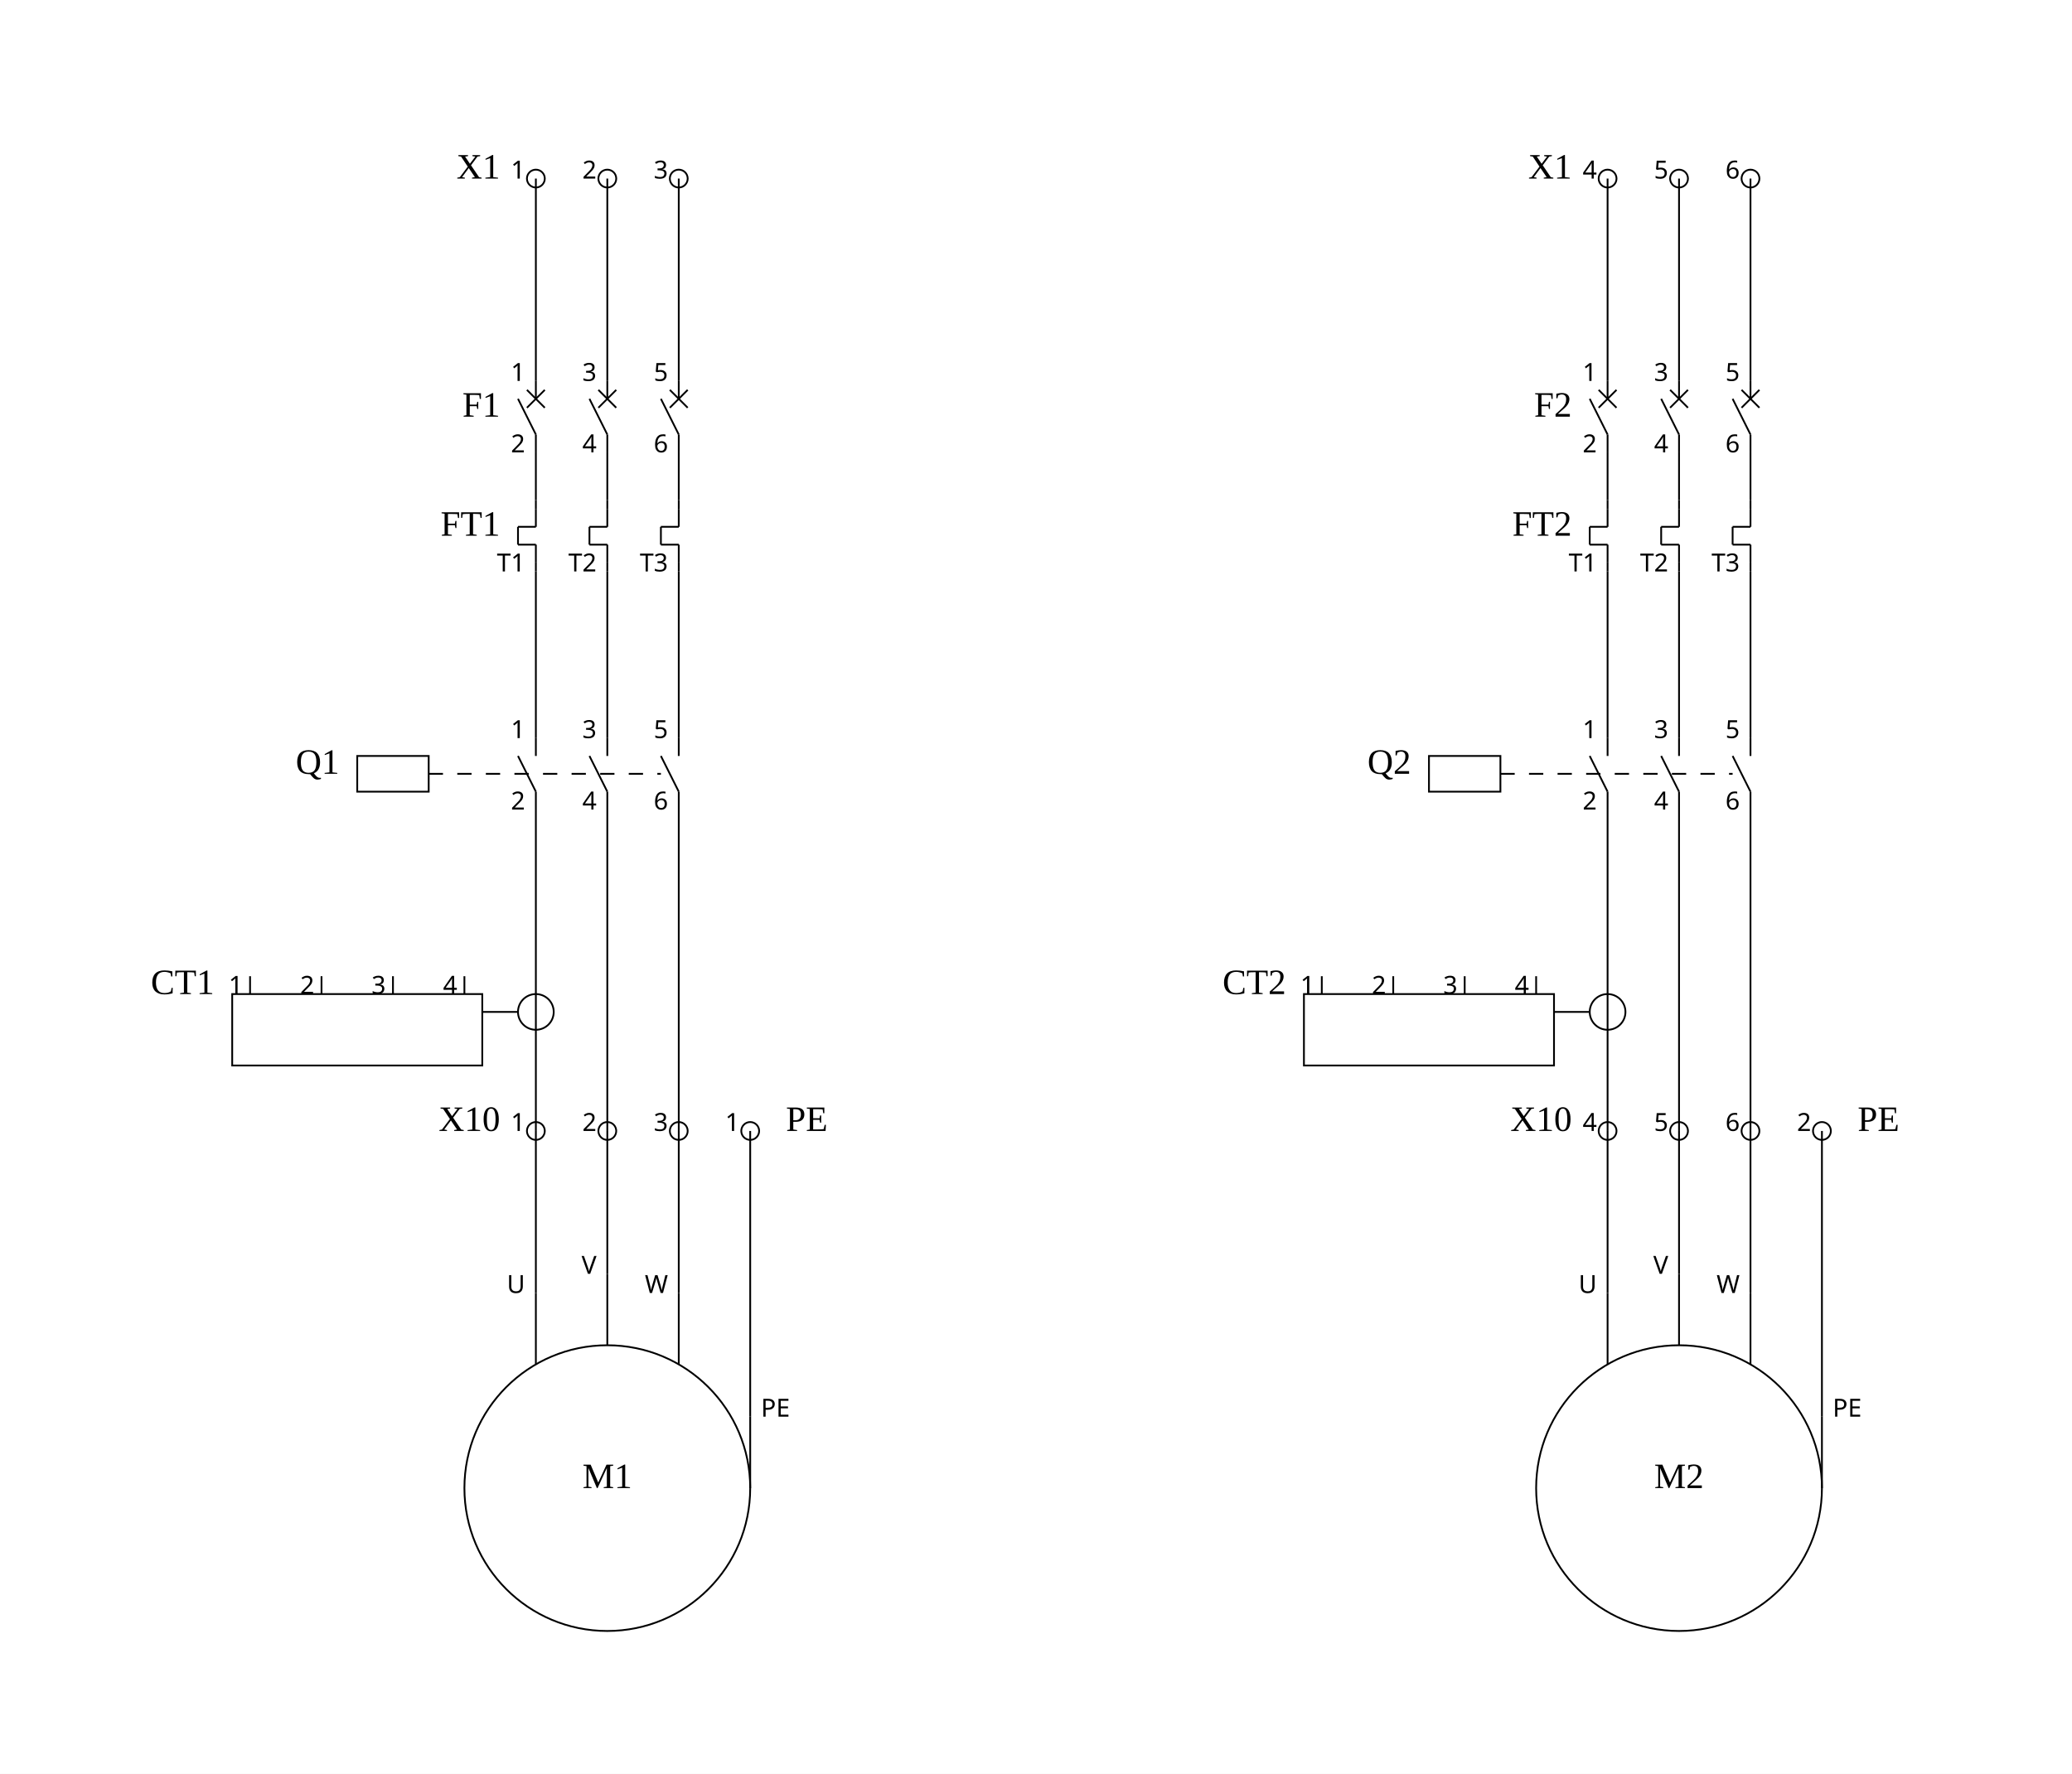
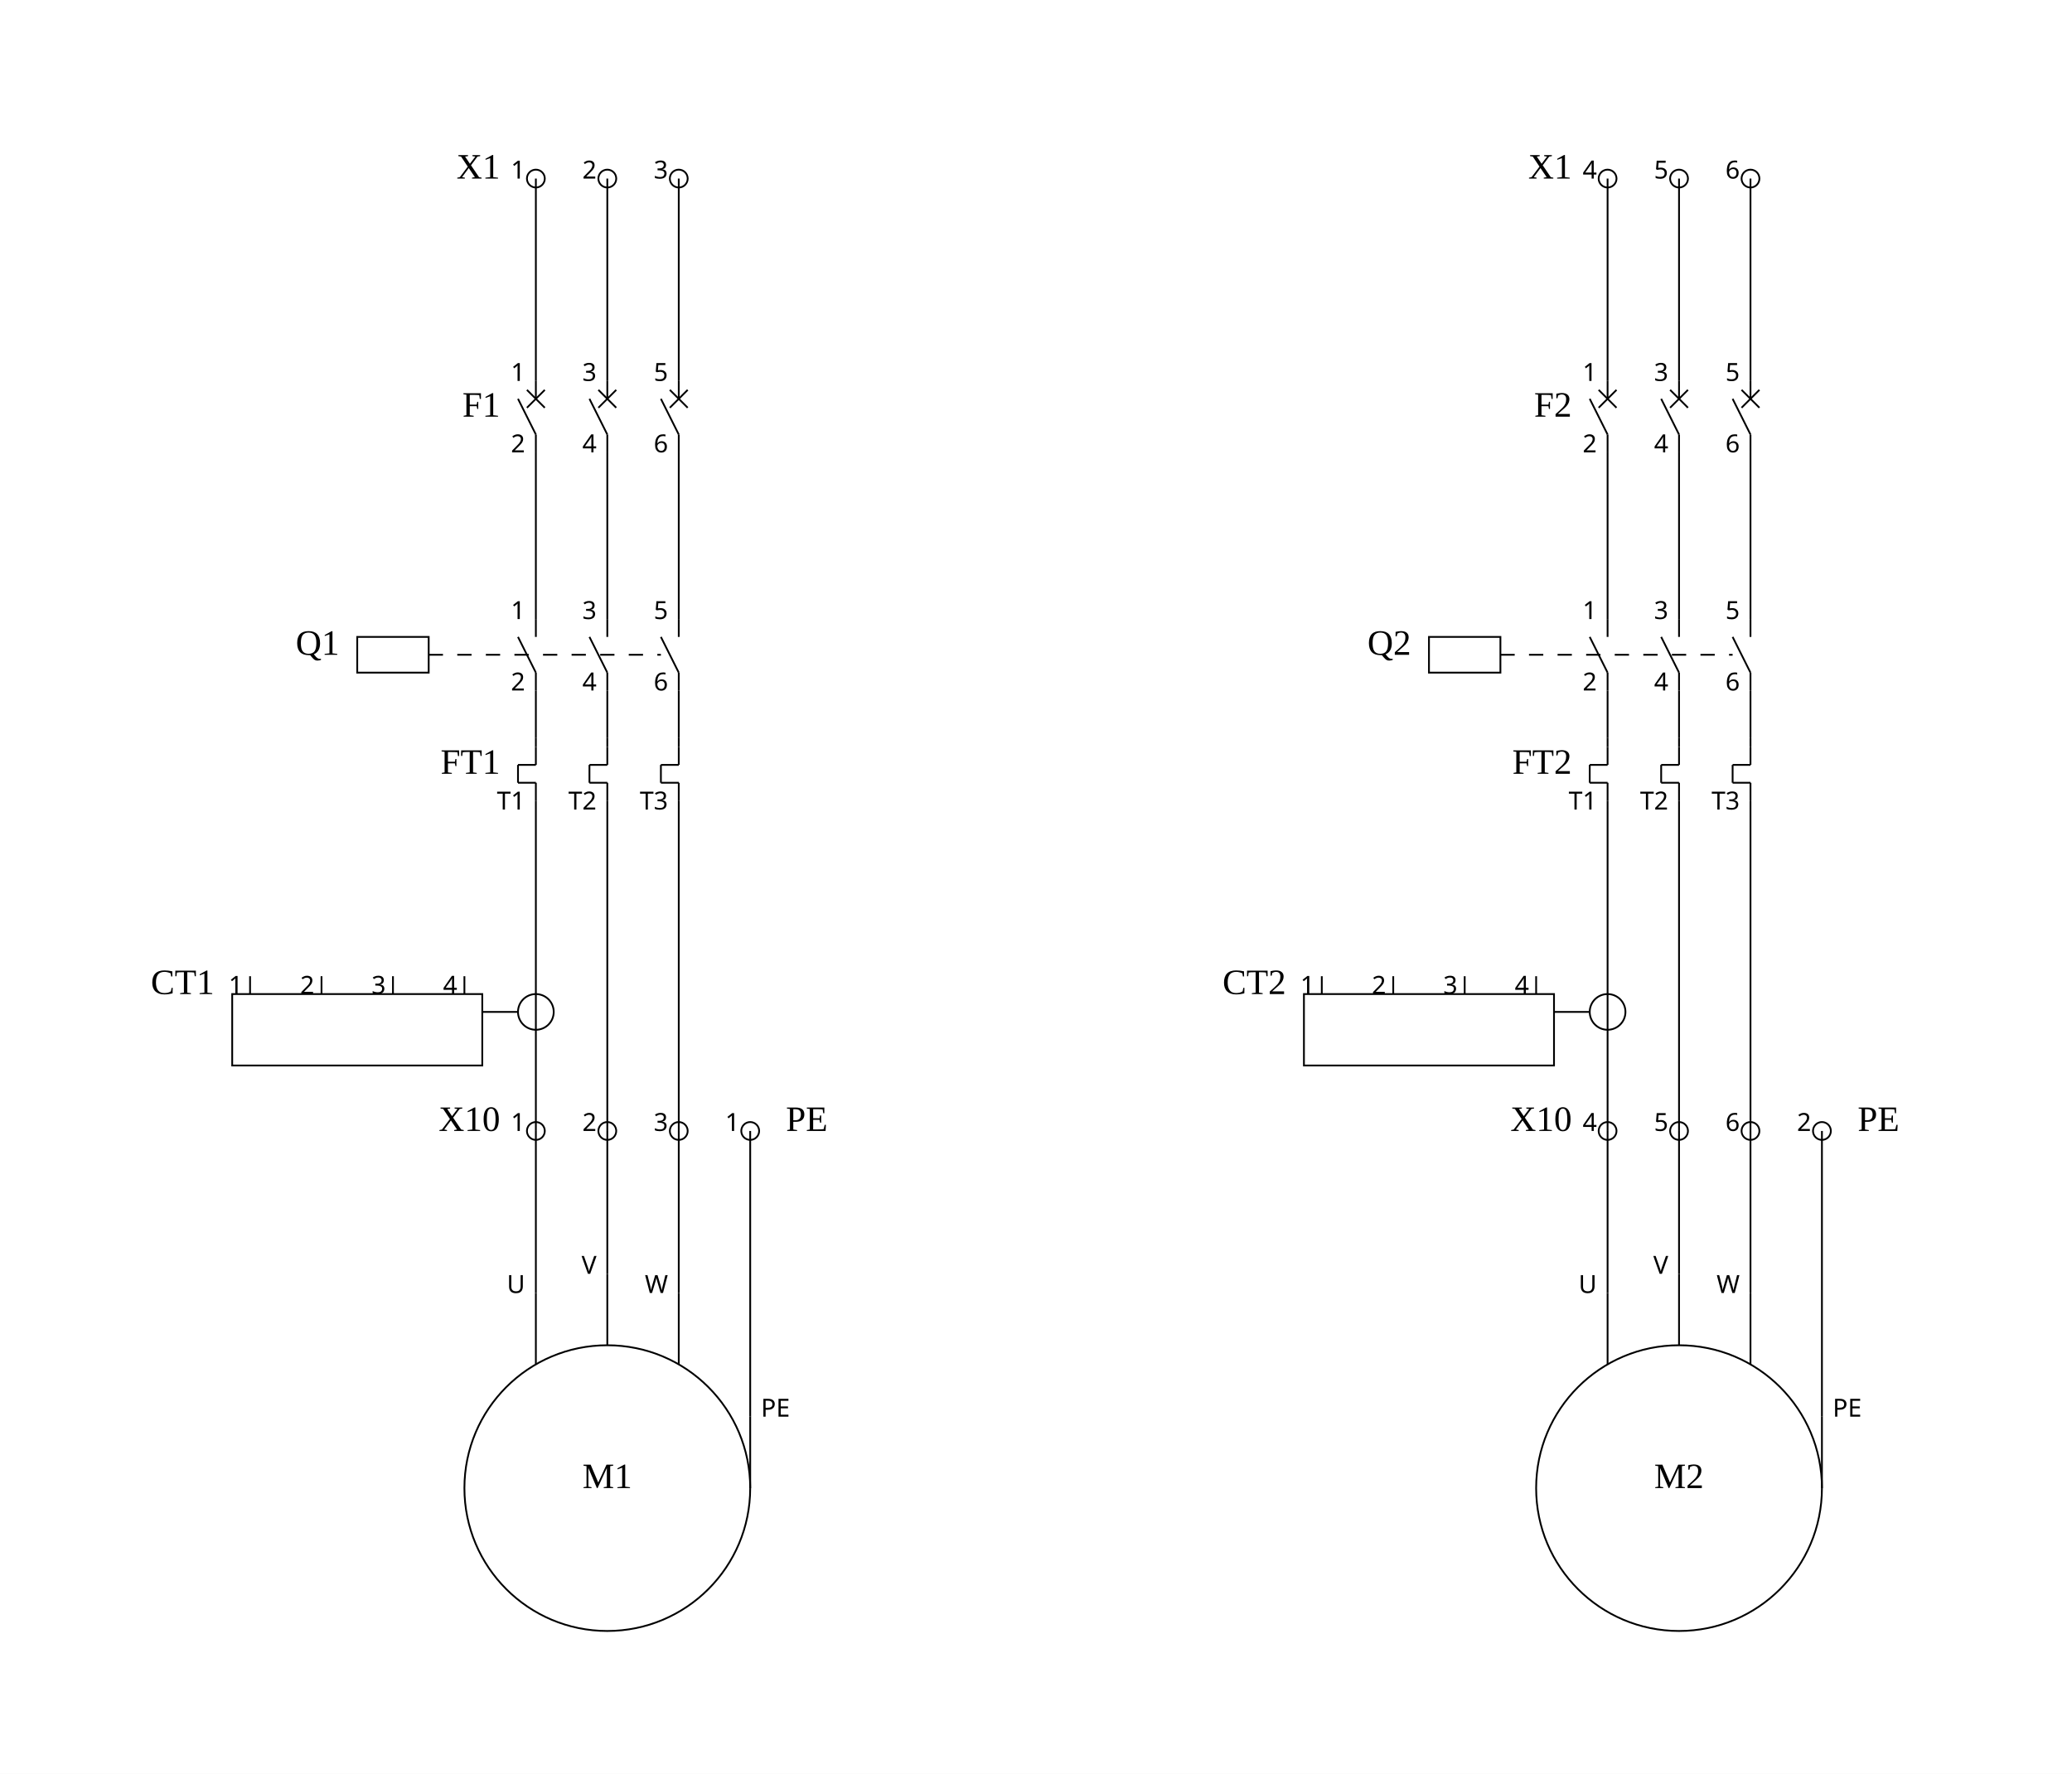
<svg xmlns="http://www.w3.org/2000/svg" width="290.0mm" height="248.333mm" viewBox="-75.0 -25 290.0 248.333">
  <rect x="-75.0" y="-25" width="290.0" height="248.333" fill="white" />
  <g>
    <g class="symbol">
      <circle cx="0.0" cy="0" r="1.25" style="stroke:black;stroke-width:0.25;fill:none" />
      <text x="-5.0" y="0" text-anchor="end" dominant-baseline="auto" font-size="5.0" style="stroke:none;stroke-width:1.0;fill:black;font-family:Times New Roman">X1</text>
      <text x="-1.5" y="0.0" text-anchor="end" dominant-baseline="auto" font-size="3.5" style="stroke:none;stroke-width:1.0;fill:black;font-family:sans-serif">1</text>
      <circle cx="10.0" cy="0" r="1.25" style="stroke:black;stroke-width:0.25;fill:none" />
      <text x="8.5" y="0.0" text-anchor="end" dominant-baseline="auto" font-size="3.5" style="stroke:none;stroke-width:1.0;fill:black;font-family:sans-serif">2</text>
      <circle cx="20.0" cy="0" r="1.25" style="stroke:black;stroke-width:0.25;fill:none" />
      <text x="18.5" y="0.0" text-anchor="end" dominant-baseline="auto" font-size="3.5" style="stroke:none;stroke-width:1.0;fill:black;font-family:sans-serif">3</text>
    </g>
    <g class="symbol">
      <line x1="0.0" y1="28.333" x2="0.0" y2="30.833" style="stroke:black;stroke-width:0.25;fill:none" />
      <line x1="0.0" y1="35.833" x2="0.0" y2="38.333" style="stroke:black;stroke-width:0.25;fill:none" />
      <line x1="0.0" y1="35.833" x2="-2.5" y2="30.833" style="stroke:black;stroke-width:0.25;fill:none" />
      <line x1="-1.25" y1="29.583" x2="1.25" y2="32.083" style="stroke:black;stroke-width:0.25;fill:none" />
      <line x1="-1.25" y1="32.083" x2="1.25" y2="29.583" style="stroke:black;stroke-width:0.25;fill:none" />
      <text x="-5.0" y="33.333" text-anchor="end" dominant-baseline="auto" font-size="5.0" style="stroke:none;stroke-width:1.0;fill:black;font-family:Times New Roman">F1</text>
      <text x="-1.5" y="28.333" text-anchor="end" dominant-baseline="auto" font-size="3.5" style="stroke:none;stroke-width:1.0;fill:black;font-family:sans-serif">1</text>
      <text x="-1.5" y="38.333" text-anchor="end" dominant-baseline="auto" font-size="3.5" style="stroke:none;stroke-width:1.0;fill:black;font-family:sans-serif">2</text>
      <line x1="10.0" y1="28.333" x2="10.0" y2="30.833" style="stroke:black;stroke-width:0.25;fill:none" />
      <line x1="10.0" y1="35.833" x2="10.0" y2="38.333" style="stroke:black;stroke-width:0.25;fill:none" />
      <line x1="10.0" y1="35.833" x2="7.5" y2="30.833" style="stroke:black;stroke-width:0.25;fill:none" />
      <line x1="8.75" y1="29.583" x2="11.25" y2="32.083" style="stroke:black;stroke-width:0.25;fill:none" />
      <line x1="8.75" y1="32.083" x2="11.25" y2="29.583" style="stroke:black;stroke-width:0.25;fill:none" />
      <text x="8.5" y="28.333" text-anchor="end" dominant-baseline="auto" font-size="3.5" style="stroke:none;stroke-width:1.0;fill:black;font-family:sans-serif">3</text>
      <text x="8.5" y="38.333" text-anchor="end" dominant-baseline="auto" font-size="3.5" style="stroke:none;stroke-width:1.0;fill:black;font-family:sans-serif">4</text>
      <line x1="20.0" y1="28.333" x2="20.0" y2="30.833" style="stroke:black;stroke-width:0.25;fill:none" />
      <line x1="20.0" y1="35.833" x2="20.0" y2="38.333" style="stroke:black;stroke-width:0.25;fill:none" />
      <line x1="20.0" y1="35.833" x2="17.5" y2="30.833" style="stroke:black;stroke-width:0.25;fill:none" />
      <line x1="18.75" y1="29.583" x2="21.25" y2="32.083" style="stroke:black;stroke-width:0.25;fill:none" />
      <line x1="18.75" y1="32.083" x2="21.25" y2="29.583" style="stroke:black;stroke-width:0.25;fill:none" />
      <text x="18.5" y="28.333" text-anchor="end" dominant-baseline="auto" font-size="3.5" style="stroke:none;stroke-width:1.0;fill:black;font-family:sans-serif">5</text>
      <text x="18.5" y="38.333" text-anchor="end" dominant-baseline="auto" font-size="3.5" style="stroke:none;stroke-width:1.0;fill:black;font-family:sans-serif">6</text>
    </g>
    <g class="symbol">
-       <line x1="0.0" y1="45.0" x2="0.0" y2="46.25" style="stroke:black;stroke-width:0.25;fill:none" />
-       <line x1="0.0" y1="46.25" x2="0.0" y2="48.75" style="stroke:black;stroke-width:0.25;fill:none" />
-       <line x1="0.0" y1="48.75" x2="-2.5" y2="48.75" style="stroke:black;stroke-width:0.25;fill:none" />
-       <line x1="-2.5" y1="48.75" x2="-2.5" y2="51.25" style="stroke:black;stroke-width:0.25;fill:none" />
-       <line x1="-2.5" y1="51.25" x2="0.0" y2="51.25" style="stroke:black;stroke-width:0.25;fill:none" />
-       <line x1="0.0" y1="51.25" x2="0.0" y2="53.75" style="stroke:black;stroke-width:0.25;fill:none" />
-       <line x1="0.0" y1="53.75" x2="0.0" y2="55.0" style="stroke:black;stroke-width:0.25;fill:none" />
-       <text x="-5.0" y="50.0" text-anchor="end" dominant-baseline="auto" font-size="5.0" style="stroke:none;stroke-width:1.0;fill:black;font-family:Times New Roman">FT1</text>
-       <text x="-1.5" y="55.0" text-anchor="end" dominant-baseline="auto" font-size="3.5" style="stroke:none;stroke-width:1.0;fill:black;font-family:sans-serif">T1</text>
-       <line x1="10.0" y1="45.0" x2="10.0" y2="46.25" style="stroke:black;stroke-width:0.25;fill:none" />
-       <line x1="10.0" y1="46.25" x2="10.0" y2="48.75" style="stroke:black;stroke-width:0.25;fill:none" />
-       <line x1="10.0" y1="48.75" x2="7.5" y2="48.75" style="stroke:black;stroke-width:0.25;fill:none" />
-       <line x1="7.5" y1="48.75" x2="7.5" y2="51.25" style="stroke:black;stroke-width:0.25;fill:none" />
-       <line x1="7.5" y1="51.25" x2="10.0" y2="51.25" style="stroke:black;stroke-width:0.25;fill:none" />
-       <line x1="10.0" y1="51.25" x2="10.0" y2="53.75" style="stroke:black;stroke-width:0.25;fill:none" />
-       <line x1="10.0" y1="53.75" x2="10.0" y2="55.0" style="stroke:black;stroke-width:0.25;fill:none" />
-       <text x="8.5" y="55.0" text-anchor="end" dominant-baseline="auto" font-size="3.5" style="stroke:none;stroke-width:1.0;fill:black;font-family:sans-serif">T2</text>
-       <line x1="20.0" y1="45.0" x2="20.0" y2="46.25" style="stroke:black;stroke-width:0.25;fill:none" />
-       <line x1="20.0" y1="46.25" x2="20.0" y2="48.75" style="stroke:black;stroke-width:0.25;fill:none" />
-       <line x1="20.0" y1="48.75" x2="17.5" y2="48.75" style="stroke:black;stroke-width:0.25;fill:none" />
-       <line x1="17.5" y1="48.75" x2="17.5" y2="51.25" style="stroke:black;stroke-width:0.25;fill:none" />
-       <line x1="17.5" y1="51.25" x2="20.0" y2="51.25" style="stroke:black;stroke-width:0.25;fill:none" />
-       <line x1="20.0" y1="51.25" x2="20.0" y2="53.75" style="stroke:black;stroke-width:0.25;fill:none" />
-       <line x1="20.0" y1="53.75" x2="20.0" y2="55.0" style="stroke:black;stroke-width:0.25;fill:none" />
-       <text x="18.5" y="55.0" text-anchor="end" dominant-baseline="auto" font-size="3.5" style="stroke:none;stroke-width:1.0;fill:black;font-family:sans-serif">T3</text>
-     </g>
-     <g class="symbol">
-       <line x1="0.0" y1="78.333" x2="0.0" y2="80.833" style="stroke:black;stroke-width:0.25;fill:none" />
-       <line x1="0.0" y1="85.833" x2="0.0" y2="88.333" style="stroke:black;stroke-width:0.25;fill:none" />
-       <line x1="0.0" y1="85.833" x2="-2.5" y2="80.833" style="stroke:black;stroke-width:0.25;fill:none" />
-       <text x="-1.5" y="78.333" text-anchor="end" dominant-baseline="auto" font-size="3.5" style="stroke:none;stroke-width:1.0;fill:black;font-family:sans-serif">1</text>
-       <text x="-1.5" y="88.333" text-anchor="end" dominant-baseline="auto" font-size="3.5" style="stroke:none;stroke-width:1.0;fill:black;font-family:sans-serif">2</text>
-       <line x1="10.0" y1="78.333" x2="10.0" y2="80.833" style="stroke:black;stroke-width:0.25;fill:none" />
-       <line x1="10.0" y1="85.833" x2="10.0" y2="88.333" style="stroke:black;stroke-width:0.25;fill:none" />
-       <line x1="10.0" y1="85.833" x2="7.5" y2="80.833" style="stroke:black;stroke-width:0.25;fill:none" />
-       <text x="8.5" y="78.333" text-anchor="end" dominant-baseline="auto" font-size="3.5" style="stroke:none;stroke-width:1.0;fill:black;font-family:sans-serif">3</text>
-       <text x="8.5" y="88.333" text-anchor="end" dominant-baseline="auto" font-size="3.5" style="stroke:none;stroke-width:1.0;fill:black;font-family:sans-serif">4</text>
-       <line x1="20.0" y1="78.333" x2="20.0" y2="80.833" style="stroke:black;stroke-width:0.25;fill:none" />
-       <line x1="20.0" y1="85.833" x2="20.0" y2="88.333" style="stroke:black;stroke-width:0.25;fill:none" />
-       <line x1="20.0" y1="85.833" x2="17.5" y2="80.833" style="stroke:black;stroke-width:0.25;fill:none" />
-       <text x="18.5" y="78.333" text-anchor="end" dominant-baseline="auto" font-size="3.5" style="stroke:none;stroke-width:1.0;fill:black;font-family:sans-serif">5</text>
-       <text x="18.5" y="88.333" text-anchor="end" dominant-baseline="auto" font-size="3.5" style="stroke:none;stroke-width:1.0;fill:black;font-family:sans-serif">6</text>
-       <polygon points="-25.0,80.833 -15.0,80.833 -15.0,85.833 -25.0,85.833" style="stroke:black;stroke-width:0.25;fill:none" />
-       <text x="-27.5" y="83.333" text-anchor="end" dominant-baseline="auto" font-size="5.0" style="stroke:none;stroke-width:1.0;fill:black;font-family:Times New Roman">Q1</text>
-       <line x1="-15.0" y1="83.333" x2="17.5" y2="83.333" style="stroke:black;stroke-width:0.25;fill:none;stroke-dasharray:2.0, 2.0" />
+       <line x1="0.0" y1="61.667" x2="0.0" y2="64.167" style="stroke:black;stroke-width:0.25;fill:none" />
+       <line x1="0.0" y1="69.167" x2="0.0" y2="71.667" style="stroke:black;stroke-width:0.25;fill:none" />
+       <line x1="0.0" y1="69.167" x2="-2.5" y2="64.167" style="stroke:black;stroke-width:0.25;fill:none" />
+       <text x="-1.5" y="61.667" text-anchor="end" dominant-baseline="auto" font-size="3.5" style="stroke:none;stroke-width:1.0;fill:black;font-family:sans-serif">1</text>
+       <text x="-1.5" y="71.667" text-anchor="end" dominant-baseline="auto" font-size="3.5" style="stroke:none;stroke-width:1.0;fill:black;font-family:sans-serif">2</text>
+       <line x1="10.0" y1="61.667" x2="10.0" y2="64.167" style="stroke:black;stroke-width:0.25;fill:none" />
+       <line x1="10.0" y1="69.167" x2="10.0" y2="71.667" style="stroke:black;stroke-width:0.25;fill:none" />
+       <line x1="10.0" y1="69.167" x2="7.5" y2="64.167" style="stroke:black;stroke-width:0.25;fill:none" />
+       <text x="8.5" y="61.667" text-anchor="end" dominant-baseline="auto" font-size="3.5" style="stroke:none;stroke-width:1.0;fill:black;font-family:sans-serif">3</text>
+       <text x="8.5" y="71.667" text-anchor="end" dominant-baseline="auto" font-size="3.5" style="stroke:none;stroke-width:1.0;fill:black;font-family:sans-serif">4</text>
+       <line x1="20.0" y1="61.667" x2="20.0" y2="64.167" style="stroke:black;stroke-width:0.25;fill:none" />
+       <line x1="20.0" y1="69.167" x2="20.0" y2="71.667" style="stroke:black;stroke-width:0.25;fill:none" />
+       <line x1="20.0" y1="69.167" x2="17.5" y2="64.167" style="stroke:black;stroke-width:0.25;fill:none" />
+       <text x="18.5" y="61.667" text-anchor="end" dominant-baseline="auto" font-size="3.5" style="stroke:none;stroke-width:1.0;fill:black;font-family:sans-serif">5</text>
+       <text x="18.5" y="71.667" text-anchor="end" dominant-baseline="auto" font-size="3.5" style="stroke:none;stroke-width:1.0;fill:black;font-family:sans-serif">6</text>
+       <polygon points="-25.0,64.167 -15.0,64.167 -15.0,69.167 -25.0,69.167" style="stroke:black;stroke-width:0.25;fill:none" />
+       <text x="-27.5" y="66.667" text-anchor="end" dominant-baseline="auto" font-size="5.0" style="stroke:none;stroke-width:1.0;fill:black;font-family:Times New Roman">Q1</text>
+       <line x1="-15.0" y1="66.667" x2="17.5" y2="66.667" style="stroke:black;stroke-width:0.25;fill:none;stroke-dasharray:2.0, 2.0" />
+     </g>
+     <g class="symbol">
+       <line x1="0.0" y1="78.333" x2="0.0" y2="79.583" style="stroke:black;stroke-width:0.25;fill:none" />
+       <line x1="0.0" y1="79.583" x2="0.0" y2="82.083" style="stroke:black;stroke-width:0.25;fill:none" />
+       <line x1="0.0" y1="82.083" x2="-2.5" y2="82.083" style="stroke:black;stroke-width:0.25;fill:none" />
+       <line x1="-2.5" y1="82.083" x2="-2.5" y2="84.583" style="stroke:black;stroke-width:0.25;fill:none" />
+       <line x1="-2.5" y1="84.583" x2="0.0" y2="84.583" style="stroke:black;stroke-width:0.25;fill:none" />
+       <line x1="0.0" y1="84.583" x2="0.0" y2="87.083" style="stroke:black;stroke-width:0.25;fill:none" />
+       <line x1="0.0" y1="87.083" x2="0.0" y2="88.333" style="stroke:black;stroke-width:0.25;fill:none" />
+       <text x="-5.0" y="83.333" text-anchor="end" dominant-baseline="auto" font-size="5.0" style="stroke:none;stroke-width:1.0;fill:black;font-family:Times New Roman">FT1</text>
+       <text x="-1.5" y="88.333" text-anchor="end" dominant-baseline="auto" font-size="3.5" style="stroke:none;stroke-width:1.0;fill:black;font-family:sans-serif">T1</text>
+       <line x1="10.0" y1="78.333" x2="10.0" y2="79.583" style="stroke:black;stroke-width:0.25;fill:none" />
+       <line x1="10.0" y1="79.583" x2="10.0" y2="82.083" style="stroke:black;stroke-width:0.25;fill:none" />
+       <line x1="10.0" y1="82.083" x2="7.5" y2="82.083" style="stroke:black;stroke-width:0.25;fill:none" />
+       <line x1="7.5" y1="82.083" x2="7.5" y2="84.583" style="stroke:black;stroke-width:0.25;fill:none" />
+       <line x1="7.5" y1="84.583" x2="10.0" y2="84.583" style="stroke:black;stroke-width:0.25;fill:none" />
+       <line x1="10.0" y1="84.583" x2="10.0" y2="87.083" style="stroke:black;stroke-width:0.25;fill:none" />
+       <line x1="10.0" y1="87.083" x2="10.0" y2="88.333" style="stroke:black;stroke-width:0.25;fill:none" />
+       <text x="8.5" y="88.333" text-anchor="end" dominant-baseline="auto" font-size="3.5" style="stroke:none;stroke-width:1.0;fill:black;font-family:sans-serif">T2</text>
+       <line x1="20.0" y1="78.333" x2="20.0" y2="79.583" style="stroke:black;stroke-width:0.25;fill:none" />
+       <line x1="20.0" y1="79.583" x2="20.0" y2="82.083" style="stroke:black;stroke-width:0.25;fill:none" />
+       <line x1="20.0" y1="82.083" x2="17.5" y2="82.083" style="stroke:black;stroke-width:0.25;fill:none" />
+       <line x1="17.5" y1="82.083" x2="17.5" y2="84.583" style="stroke:black;stroke-width:0.25;fill:none" />
+       <line x1="17.5" y1="84.583" x2="20.0" y2="84.583" style="stroke:black;stroke-width:0.25;fill:none" />
+       <line x1="20.0" y1="84.583" x2="20.0" y2="87.083" style="stroke:black;stroke-width:0.25;fill:none" />
+       <line x1="20.0" y1="87.083" x2="20.0" y2="88.333" style="stroke:black;stroke-width:0.25;fill:none" />
+       <text x="18.5" y="88.333" text-anchor="end" dominant-baseline="auto" font-size="3.5" style="stroke:none;stroke-width:1.0;fill:black;font-family:sans-serif">T3</text>
    </g>
    <g class="symbol">
      <circle cx="0.0" cy="116.667" r="2.5" style="stroke:black;stroke-width:0.25;fill:none" />
      <line x1="-2.5" y1="116.667" x2="-7.5" y2="116.667" style="stroke:black;stroke-width:0.25;fill:none" />
      <polygon points="-42.5,114.167 -7.5,114.167 -7.5,124.167 -42.5,124.167" style="stroke:black;stroke-width:0.25;fill:none" />
      <line x1="-40.0" y1="114.167" x2="-40.0" y2="111.667" style="stroke:black;stroke-width:0.25;fill:none" />
      <text x="-41.0" y="112.917" text-anchor="end" dominant-baseline="middle" font-size="3.5" style="stroke:none;stroke-width:1.0;fill:black;font-family:sans-serif">1</text>
      <line x1="-30.0" y1="114.167" x2="-30.0" y2="111.667" style="stroke:black;stroke-width:0.25;fill:none" />
      <text x="-31.0" y="112.917" text-anchor="end" dominant-baseline="middle" font-size="3.5" style="stroke:none;stroke-width:1.0;fill:black;font-family:sans-serif">2</text>
      <line x1="-20.0" y1="114.167" x2="-20.0" y2="111.667" style="stroke:black;stroke-width:0.25;fill:none" />
      <text x="-21.0" y="112.917" text-anchor="end" dominant-baseline="middle" font-size="3.5" style="stroke:none;stroke-width:1.0;fill:black;font-family:sans-serif">3</text>
      <line x1="-10.0" y1="114.167" x2="-10.0" y2="111.667" style="stroke:black;stroke-width:0.25;fill:none" />
      <text x="-11.0" y="112.917" text-anchor="end" dominant-baseline="middle" font-size="3.5" style="stroke:none;stroke-width:1.0;fill:black;font-family:sans-serif">4</text>
      <text x="-45.0" y="114.167" text-anchor="end" dominant-baseline="auto" font-size="5.0" style="stroke:none;stroke-width:1.0;fill:black;font-family:Times New Roman">CT1</text>
    </g>
    <g class="symbol">
      <circle cx="0.0" cy="133.333" r="1.25" style="stroke:black;stroke-width:0.25;fill:none" />
      <text x="-5.0" y="133.333" text-anchor="end" dominant-baseline="auto" font-size="5.0" style="stroke:none;stroke-width:1.0;fill:black;font-family:Times New Roman">X10</text>
      <text x="-1.5" y="133.333" text-anchor="end" dominant-baseline="auto" font-size="3.5" style="stroke:none;stroke-width:1.0;fill:black;font-family:sans-serif">1</text>
      <circle cx="10.0" cy="133.333" r="1.25" style="stroke:black;stroke-width:0.25;fill:none" />
      <text x="8.5" y="133.333" text-anchor="end" dominant-baseline="auto" font-size="3.5" style="stroke:none;stroke-width:1.0;fill:black;font-family:sans-serif">2</text>
      <circle cx="20.0" cy="133.333" r="1.25" style="stroke:black;stroke-width:0.25;fill:none" />
      <text x="18.5" y="133.333" text-anchor="end" dominant-baseline="auto" font-size="3.5" style="stroke:none;stroke-width:1.0;fill:black;font-family:sans-serif">3</text>
    </g>
    <g class="symbol">
      <circle cx="30.0" cy="133.333" r="1.25" style="stroke:black;stroke-width:0.25;fill:none" />
      <text x="35.0" y="133.333" text-anchor="start" dominant-baseline="auto" font-size="5.0" style="stroke:none;stroke-width:1.0;fill:black;font-family:Times New Roman">PE</text>
      <text x="28.5" y="133.333" text-anchor="end" dominant-baseline="auto" font-size="3.5" style="stroke:none;stroke-width:1.0;fill:black;font-family:sans-serif">1</text>
    </g>
    <g class="symbol">
      <circle cx="10.0" cy="183.333" r="20.0" style="stroke:black;stroke-width:0.25;fill:none" />
      <text x="10.0" y="183.333" text-anchor="middle" dominant-baseline="auto" font-size="5.0" style="stroke:none;stroke-width:1.0;fill:black;font-family:Times New Roman">M1</text>
      <line x1="0.0" y1="166.013" x2="0.0" y2="156.013" style="stroke:black;stroke-width:0.25;fill:none" />
      <line x1="10.0" y1="163.333" x2="10.0" y2="153.333" style="stroke:black;stroke-width:0.25;fill:none" />
      <line x1="20.0" y1="166.013" x2="20.0" y2="156.013" style="stroke:black;stroke-width:0.25;fill:none" />
      <line x1="30.0" y1="183.333" x2="30.0" y2="173.333" style="stroke:black;stroke-width:0.25;fill:none" />
      <text x="-1.5" y="156.013" text-anchor="end" dominant-baseline="auto" font-size="3.5" style="stroke:none;stroke-width:1.0;fill:black;font-family:sans-serif">U</text>
      <text x="8.5" y="153.333" text-anchor="end" dominant-baseline="auto" font-size="3.5" style="stroke:none;stroke-width:1.0;fill:black;font-family:sans-serif">V</text>
      <text x="18.5" y="156.013" text-anchor="end" dominant-baseline="auto" font-size="3.5" style="stroke:none;stroke-width:1.0;fill:black;font-family:sans-serif">W</text>
      <text x="31.5" y="173.333" text-anchor="start" dominant-baseline="auto" font-size="3.5" style="stroke:none;stroke-width:1.0;fill:black;font-family:sans-serif">PE</text>
    </g>
    <line x1="0.0" y1="0" x2="0.0" y2="28.333" style="stroke:black;stroke-width:0.25;fill:none" />
    <line x1="10.0" y1="0" x2="10.0" y2="28.333" style="stroke:black;stroke-width:0.25;fill:none" />
    <line x1="20.0" y1="0" x2="20.0" y2="28.333" style="stroke:black;stroke-width:0.25;fill:none" />
-     <line x1="0.0" y1="38.333" x2="0.0" y2="45.0" style="stroke:black;stroke-width:0.25;fill:none" />
-     <line x1="10.0" y1="38.333" x2="10.0" y2="45.0" style="stroke:black;stroke-width:0.25;fill:none" />
-     <line x1="20.0" y1="38.333" x2="20.0" y2="45.0" style="stroke:black;stroke-width:0.25;fill:none" />
-     <line x1="0.0" y1="55.0" x2="0.0" y2="78.333" style="stroke:black;stroke-width:0.25;fill:none" />
-     <line x1="10.0" y1="55.0" x2="10.0" y2="78.333" style="stroke:black;stroke-width:0.25;fill:none" />
-     <line x1="20.0" y1="55.0" x2="20.0" y2="78.333" style="stroke:black;stroke-width:0.25;fill:none" />
+     <line x1="0.0" y1="38.333" x2="0.0" y2="61.667" style="stroke:black;stroke-width:0.25;fill:none" />
+     <line x1="10.0" y1="38.333" x2="10.0" y2="61.667" style="stroke:black;stroke-width:0.25;fill:none" />
+     <line x1="20.0" y1="38.333" x2="20.0" y2="61.667" style="stroke:black;stroke-width:0.25;fill:none" />
+     <line x1="0.0" y1="71.667" x2="0.0" y2="78.333" style="stroke:black;stroke-width:0.25;fill:none" />
+     <line x1="10.0" y1="71.667" x2="10.0" y2="78.333" style="stroke:black;stroke-width:0.25;fill:none" />
+     <line x1="20.0" y1="71.667" x2="20.0" y2="78.333" style="stroke:black;stroke-width:0.25;fill:none" />
    <line x1="0.0" y1="88.333" x2="0.0" y2="133.333" style="stroke:black;stroke-width:0.25;fill:none" />
    <line x1="10.0" y1="88.333" x2="10.0" y2="133.333" style="stroke:black;stroke-width:0.25;fill:none" />
    <line x1="20.0" y1="88.333" x2="20.0" y2="133.333" style="stroke:black;stroke-width:0.25;fill:none" />
    <line x1="30.0" y1="133.333" x2="30.0" y2="173.333" style="stroke:black;stroke-width:0.25;fill:none" />
    <line x1="0.0" y1="133.333" x2="0.0" y2="156.013" style="stroke:black;stroke-width:0.25;fill:none" />
    <line x1="10.0" y1="133.333" x2="10.0" y2="153.333" style="stroke:black;stroke-width:0.25;fill:none" />
    <line x1="20.0" y1="133.333" x2="20.0" y2="156.013" style="stroke:black;stroke-width:0.25;fill:none" />
    <g class="symbol">
      <circle cx="150.0" cy="0" r="1.25" style="stroke:black;stroke-width:0.25;fill:none" />
      <text x="145.0" y="0" text-anchor="end" dominant-baseline="auto" font-size="5.0" style="stroke:none;stroke-width:1.0;fill:black;font-family:Times New Roman">X1</text>
      <text x="148.5" y="0.0" text-anchor="end" dominant-baseline="auto" font-size="3.5" style="stroke:none;stroke-width:1.0;fill:black;font-family:sans-serif">4</text>
      <circle cx="160.0" cy="0" r="1.25" style="stroke:black;stroke-width:0.25;fill:none" />
      <text x="158.5" y="0.0" text-anchor="end" dominant-baseline="auto" font-size="3.5" style="stroke:none;stroke-width:1.0;fill:black;font-family:sans-serif">5</text>
      <circle cx="170.0" cy="0" r="1.25" style="stroke:black;stroke-width:0.25;fill:none" />
      <text x="168.5" y="0.0" text-anchor="end" dominant-baseline="auto" font-size="3.5" style="stroke:none;stroke-width:1.0;fill:black;font-family:sans-serif">6</text>
    </g>
    <g class="symbol">
      <line x1="150.0" y1="28.333" x2="150.0" y2="30.833" style="stroke:black;stroke-width:0.25;fill:none" />
      <line x1="150.0" y1="35.833" x2="150.0" y2="38.333" style="stroke:black;stroke-width:0.25;fill:none" />
      <line x1="150.0" y1="35.833" x2="147.5" y2="30.833" style="stroke:black;stroke-width:0.25;fill:none" />
      <line x1="148.75" y1="29.583" x2="151.25" y2="32.083" style="stroke:black;stroke-width:0.25;fill:none" />
      <line x1="148.75" y1="32.083" x2="151.25" y2="29.583" style="stroke:black;stroke-width:0.25;fill:none" />
      <text x="145.0" y="33.333" text-anchor="end" dominant-baseline="auto" font-size="5.0" style="stroke:none;stroke-width:1.0;fill:black;font-family:Times New Roman">F2</text>
      <text x="148.5" y="28.333" text-anchor="end" dominant-baseline="auto" font-size="3.5" style="stroke:none;stroke-width:1.0;fill:black;font-family:sans-serif">1</text>
      <text x="148.5" y="38.333" text-anchor="end" dominant-baseline="auto" font-size="3.5" style="stroke:none;stroke-width:1.0;fill:black;font-family:sans-serif">2</text>
      <line x1="160.0" y1="28.333" x2="160.0" y2="30.833" style="stroke:black;stroke-width:0.25;fill:none" />
      <line x1="160.0" y1="35.833" x2="160.0" y2="38.333" style="stroke:black;stroke-width:0.25;fill:none" />
      <line x1="160.0" y1="35.833" x2="157.5" y2="30.833" style="stroke:black;stroke-width:0.25;fill:none" />
      <line x1="158.75" y1="29.583" x2="161.25" y2="32.083" style="stroke:black;stroke-width:0.25;fill:none" />
      <line x1="158.75" y1="32.083" x2="161.25" y2="29.583" style="stroke:black;stroke-width:0.25;fill:none" />
      <text x="158.5" y="28.333" text-anchor="end" dominant-baseline="auto" font-size="3.5" style="stroke:none;stroke-width:1.0;fill:black;font-family:sans-serif">3</text>
      <text x="158.5" y="38.333" text-anchor="end" dominant-baseline="auto" font-size="3.5" style="stroke:none;stroke-width:1.0;fill:black;font-family:sans-serif">4</text>
      <line x1="170.0" y1="28.333" x2="170.0" y2="30.833" style="stroke:black;stroke-width:0.25;fill:none" />
      <line x1="170.0" y1="35.833" x2="170.0" y2="38.333" style="stroke:black;stroke-width:0.25;fill:none" />
      <line x1="170.0" y1="35.833" x2="167.5" y2="30.833" style="stroke:black;stroke-width:0.25;fill:none" />
      <line x1="168.75" y1="29.583" x2="171.25" y2="32.083" style="stroke:black;stroke-width:0.25;fill:none" />
      <line x1="168.75" y1="32.083" x2="171.25" y2="29.583" style="stroke:black;stroke-width:0.25;fill:none" />
      <text x="168.5" y="28.333" text-anchor="end" dominant-baseline="auto" font-size="3.5" style="stroke:none;stroke-width:1.0;fill:black;font-family:sans-serif">5</text>
      <text x="168.5" y="38.333" text-anchor="end" dominant-baseline="auto" font-size="3.5" style="stroke:none;stroke-width:1.0;fill:black;font-family:sans-serif">6</text>
    </g>
    <g class="symbol">
-       <line x1="150.0" y1="45.0" x2="150.0" y2="46.25" style="stroke:black;stroke-width:0.25;fill:none" />
-       <line x1="150.0" y1="46.25" x2="150.0" y2="48.75" style="stroke:black;stroke-width:0.25;fill:none" />
-       <line x1="150.0" y1="48.75" x2="147.5" y2="48.75" style="stroke:black;stroke-width:0.25;fill:none" />
-       <line x1="147.5" y1="48.75" x2="147.5" y2="51.25" style="stroke:black;stroke-width:0.25;fill:none" />
-       <line x1="147.5" y1="51.25" x2="150.0" y2="51.25" style="stroke:black;stroke-width:0.25;fill:none" />
-       <line x1="150.0" y1="51.25" x2="150.0" y2="53.75" style="stroke:black;stroke-width:0.25;fill:none" />
-       <line x1="150.0" y1="53.75" x2="150.0" y2="55.0" style="stroke:black;stroke-width:0.25;fill:none" />
-       <text x="145.0" y="50.0" text-anchor="end" dominant-baseline="auto" font-size="5.0" style="stroke:none;stroke-width:1.0;fill:black;font-family:Times New Roman">FT2</text>
-       <text x="148.5" y="55.0" text-anchor="end" dominant-baseline="auto" font-size="3.5" style="stroke:none;stroke-width:1.0;fill:black;font-family:sans-serif">T1</text>
-       <line x1="160.0" y1="45.0" x2="160.0" y2="46.25" style="stroke:black;stroke-width:0.25;fill:none" />
-       <line x1="160.0" y1="46.25" x2="160.0" y2="48.75" style="stroke:black;stroke-width:0.25;fill:none" />
-       <line x1="160.0" y1="48.75" x2="157.5" y2="48.75" style="stroke:black;stroke-width:0.25;fill:none" />
-       <line x1="157.5" y1="48.75" x2="157.5" y2="51.25" style="stroke:black;stroke-width:0.25;fill:none" />
-       <line x1="157.5" y1="51.25" x2="160.0" y2="51.25" style="stroke:black;stroke-width:0.25;fill:none" />
-       <line x1="160.0" y1="51.25" x2="160.0" y2="53.75" style="stroke:black;stroke-width:0.25;fill:none" />
-       <line x1="160.0" y1="53.75" x2="160.0" y2="55.0" style="stroke:black;stroke-width:0.25;fill:none" />
-       <text x="158.5" y="55.0" text-anchor="end" dominant-baseline="auto" font-size="3.5" style="stroke:none;stroke-width:1.0;fill:black;font-family:sans-serif">T2</text>
-       <line x1="170.0" y1="45.0" x2="170.0" y2="46.25" style="stroke:black;stroke-width:0.25;fill:none" />
-       <line x1="170.0" y1="46.25" x2="170.0" y2="48.75" style="stroke:black;stroke-width:0.25;fill:none" />
-       <line x1="170.0" y1="48.75" x2="167.5" y2="48.75" style="stroke:black;stroke-width:0.25;fill:none" />
-       <line x1="167.5" y1="48.75" x2="167.5" y2="51.25" style="stroke:black;stroke-width:0.25;fill:none" />
-       <line x1="167.5" y1="51.25" x2="170.0" y2="51.25" style="stroke:black;stroke-width:0.25;fill:none" />
-       <line x1="170.0" y1="51.25" x2="170.0" y2="53.75" style="stroke:black;stroke-width:0.25;fill:none" />
-       <line x1="170.0" y1="53.75" x2="170.0" y2="55.0" style="stroke:black;stroke-width:0.25;fill:none" />
-       <text x="168.5" y="55.0" text-anchor="end" dominant-baseline="auto" font-size="3.5" style="stroke:none;stroke-width:1.0;fill:black;font-family:sans-serif">T3</text>
-     </g>
-     <g class="symbol">
-       <line x1="150.0" y1="78.333" x2="150.0" y2="80.833" style="stroke:black;stroke-width:0.25;fill:none" />
-       <line x1="150.0" y1="85.833" x2="150.0" y2="88.333" style="stroke:black;stroke-width:0.25;fill:none" />
-       <line x1="150.0" y1="85.833" x2="147.5" y2="80.833" style="stroke:black;stroke-width:0.25;fill:none" />
-       <text x="148.5" y="78.333" text-anchor="end" dominant-baseline="auto" font-size="3.5" style="stroke:none;stroke-width:1.0;fill:black;font-family:sans-serif">1</text>
-       <text x="148.5" y="88.333" text-anchor="end" dominant-baseline="auto" font-size="3.5" style="stroke:none;stroke-width:1.0;fill:black;font-family:sans-serif">2</text>
-       <line x1="160.0" y1="78.333" x2="160.0" y2="80.833" style="stroke:black;stroke-width:0.25;fill:none" />
-       <line x1="160.0" y1="85.833" x2="160.0" y2="88.333" style="stroke:black;stroke-width:0.25;fill:none" />
-       <line x1="160.0" y1="85.833" x2="157.5" y2="80.833" style="stroke:black;stroke-width:0.25;fill:none" />
-       <text x="158.5" y="78.333" text-anchor="end" dominant-baseline="auto" font-size="3.5" style="stroke:none;stroke-width:1.0;fill:black;font-family:sans-serif">3</text>
-       <text x="158.5" y="88.333" text-anchor="end" dominant-baseline="auto" font-size="3.5" style="stroke:none;stroke-width:1.0;fill:black;font-family:sans-serif">4</text>
-       <line x1="170.0" y1="78.333" x2="170.0" y2="80.833" style="stroke:black;stroke-width:0.25;fill:none" />
-       <line x1="170.0" y1="85.833" x2="170.0" y2="88.333" style="stroke:black;stroke-width:0.25;fill:none" />
-       <line x1="170.0" y1="85.833" x2="167.5" y2="80.833" style="stroke:black;stroke-width:0.25;fill:none" />
-       <text x="168.5" y="78.333" text-anchor="end" dominant-baseline="auto" font-size="3.5" style="stroke:none;stroke-width:1.0;fill:black;font-family:sans-serif">5</text>
-       <text x="168.5" y="88.333" text-anchor="end" dominant-baseline="auto" font-size="3.5" style="stroke:none;stroke-width:1.0;fill:black;font-family:sans-serif">6</text>
-       <polygon points="125.0,80.833 135.0,80.833 135.0,85.833 125.0,85.833" style="stroke:black;stroke-width:0.25;fill:none" />
-       <text x="122.5" y="83.333" text-anchor="end" dominant-baseline="auto" font-size="5.0" style="stroke:none;stroke-width:1.0;fill:black;font-family:Times New Roman">Q2</text>
-       <line x1="135.0" y1="83.333" x2="167.5" y2="83.333" style="stroke:black;stroke-width:0.25;fill:none;stroke-dasharray:2.0, 2.0" />
+       <line x1="150.0" y1="61.667" x2="150.0" y2="64.167" style="stroke:black;stroke-width:0.25;fill:none" />
+       <line x1="150.0" y1="69.167" x2="150.0" y2="71.667" style="stroke:black;stroke-width:0.25;fill:none" />
+       <line x1="150.0" y1="69.167" x2="147.5" y2="64.167" style="stroke:black;stroke-width:0.25;fill:none" />
+       <text x="148.5" y="61.667" text-anchor="end" dominant-baseline="auto" font-size="3.5" style="stroke:none;stroke-width:1.0;fill:black;font-family:sans-serif">1</text>
+       <text x="148.5" y="71.667" text-anchor="end" dominant-baseline="auto" font-size="3.5" style="stroke:none;stroke-width:1.0;fill:black;font-family:sans-serif">2</text>
+       <line x1="160.0" y1="61.667" x2="160.0" y2="64.167" style="stroke:black;stroke-width:0.25;fill:none" />
+       <line x1="160.0" y1="69.167" x2="160.0" y2="71.667" style="stroke:black;stroke-width:0.25;fill:none" />
+       <line x1="160.0" y1="69.167" x2="157.5" y2="64.167" style="stroke:black;stroke-width:0.25;fill:none" />
+       <text x="158.5" y="61.667" text-anchor="end" dominant-baseline="auto" font-size="3.5" style="stroke:none;stroke-width:1.0;fill:black;font-family:sans-serif">3</text>
+       <text x="158.5" y="71.667" text-anchor="end" dominant-baseline="auto" font-size="3.5" style="stroke:none;stroke-width:1.0;fill:black;font-family:sans-serif">4</text>
+       <line x1="170.0" y1="61.667" x2="170.0" y2="64.167" style="stroke:black;stroke-width:0.25;fill:none" />
+       <line x1="170.0" y1="69.167" x2="170.0" y2="71.667" style="stroke:black;stroke-width:0.25;fill:none" />
+       <line x1="170.0" y1="69.167" x2="167.5" y2="64.167" style="stroke:black;stroke-width:0.25;fill:none" />
+       <text x="168.5" y="61.667" text-anchor="end" dominant-baseline="auto" font-size="3.5" style="stroke:none;stroke-width:1.0;fill:black;font-family:sans-serif">5</text>
+       <text x="168.5" y="71.667" text-anchor="end" dominant-baseline="auto" font-size="3.5" style="stroke:none;stroke-width:1.0;fill:black;font-family:sans-serif">6</text>
+       <polygon points="125.0,64.167 135.0,64.167 135.0,69.167 125.0,69.167" style="stroke:black;stroke-width:0.25;fill:none" />
+       <text x="122.5" y="66.667" text-anchor="end" dominant-baseline="auto" font-size="5.0" style="stroke:none;stroke-width:1.0;fill:black;font-family:Times New Roman">Q2</text>
+       <line x1="135.0" y1="66.667" x2="167.5" y2="66.667" style="stroke:black;stroke-width:0.25;fill:none;stroke-dasharray:2.0, 2.0" />
+     </g>
+     <g class="symbol">
+       <line x1="150.0" y1="78.333" x2="150.0" y2="79.583" style="stroke:black;stroke-width:0.25;fill:none" />
+       <line x1="150.0" y1="79.583" x2="150.0" y2="82.083" style="stroke:black;stroke-width:0.25;fill:none" />
+       <line x1="150.0" y1="82.083" x2="147.5" y2="82.083" style="stroke:black;stroke-width:0.25;fill:none" />
+       <line x1="147.5" y1="82.083" x2="147.5" y2="84.583" style="stroke:black;stroke-width:0.25;fill:none" />
+       <line x1="147.5" y1="84.583" x2="150.0" y2="84.583" style="stroke:black;stroke-width:0.25;fill:none" />
+       <line x1="150.0" y1="84.583" x2="150.0" y2="87.083" style="stroke:black;stroke-width:0.25;fill:none" />
+       <line x1="150.0" y1="87.083" x2="150.0" y2="88.333" style="stroke:black;stroke-width:0.25;fill:none" />
+       <text x="145.0" y="83.333" text-anchor="end" dominant-baseline="auto" font-size="5.0" style="stroke:none;stroke-width:1.0;fill:black;font-family:Times New Roman">FT2</text>
+       <text x="148.5" y="88.333" text-anchor="end" dominant-baseline="auto" font-size="3.5" style="stroke:none;stroke-width:1.0;fill:black;font-family:sans-serif">T1</text>
+       <line x1="160.0" y1="78.333" x2="160.0" y2="79.583" style="stroke:black;stroke-width:0.25;fill:none" />
+       <line x1="160.0" y1="79.583" x2="160.0" y2="82.083" style="stroke:black;stroke-width:0.25;fill:none" />
+       <line x1="160.0" y1="82.083" x2="157.5" y2="82.083" style="stroke:black;stroke-width:0.25;fill:none" />
+       <line x1="157.5" y1="82.083" x2="157.5" y2="84.583" style="stroke:black;stroke-width:0.25;fill:none" />
+       <line x1="157.5" y1="84.583" x2="160.0" y2="84.583" style="stroke:black;stroke-width:0.25;fill:none" />
+       <line x1="160.0" y1="84.583" x2="160.0" y2="87.083" style="stroke:black;stroke-width:0.25;fill:none" />
+       <line x1="160.0" y1="87.083" x2="160.0" y2="88.333" style="stroke:black;stroke-width:0.25;fill:none" />
+       <text x="158.5" y="88.333" text-anchor="end" dominant-baseline="auto" font-size="3.5" style="stroke:none;stroke-width:1.0;fill:black;font-family:sans-serif">T2</text>
+       <line x1="170.0" y1="78.333" x2="170.0" y2="79.583" style="stroke:black;stroke-width:0.25;fill:none" />
+       <line x1="170.0" y1="79.583" x2="170.0" y2="82.083" style="stroke:black;stroke-width:0.25;fill:none" />
+       <line x1="170.0" y1="82.083" x2="167.5" y2="82.083" style="stroke:black;stroke-width:0.25;fill:none" />
+       <line x1="167.5" y1="82.083" x2="167.5" y2="84.583" style="stroke:black;stroke-width:0.25;fill:none" />
+       <line x1="167.5" y1="84.583" x2="170.0" y2="84.583" style="stroke:black;stroke-width:0.25;fill:none" />
+       <line x1="170.0" y1="84.583" x2="170.0" y2="87.083" style="stroke:black;stroke-width:0.25;fill:none" />
+       <line x1="170.0" y1="87.083" x2="170.0" y2="88.333" style="stroke:black;stroke-width:0.25;fill:none" />
+       <text x="168.5" y="88.333" text-anchor="end" dominant-baseline="auto" font-size="3.5" style="stroke:none;stroke-width:1.0;fill:black;font-family:sans-serif">T3</text>
    </g>
    <g class="symbol">
      <circle cx="150.0" cy="116.667" r="2.5" style="stroke:black;stroke-width:0.25;fill:none" />
      <line x1="147.5" y1="116.667" x2="142.5" y2="116.667" style="stroke:black;stroke-width:0.25;fill:none" />
      <polygon points="107.5,114.167 142.5,114.167 142.5,124.167 107.5,124.167" style="stroke:black;stroke-width:0.25;fill:none" />
      <line x1="110.0" y1="114.167" x2="110.0" y2="111.667" style="stroke:black;stroke-width:0.25;fill:none" />
      <text x="109.0" y="112.917" text-anchor="end" dominant-baseline="middle" font-size="3.5" style="stroke:none;stroke-width:1.0;fill:black;font-family:sans-serif">1</text>
      <line x1="120.0" y1="114.167" x2="120.0" y2="111.667" style="stroke:black;stroke-width:0.25;fill:none" />
      <text x="119.0" y="112.917" text-anchor="end" dominant-baseline="middle" font-size="3.5" style="stroke:none;stroke-width:1.0;fill:black;font-family:sans-serif">2</text>
      <line x1="130.0" y1="114.167" x2="130.0" y2="111.667" style="stroke:black;stroke-width:0.25;fill:none" />
      <text x="129.0" y="112.917" text-anchor="end" dominant-baseline="middle" font-size="3.5" style="stroke:none;stroke-width:1.0;fill:black;font-family:sans-serif">3</text>
      <line x1="140.0" y1="114.167" x2="140.0" y2="111.667" style="stroke:black;stroke-width:0.25;fill:none" />
      <text x="139.0" y="112.917" text-anchor="end" dominant-baseline="middle" font-size="3.5" style="stroke:none;stroke-width:1.0;fill:black;font-family:sans-serif">4</text>
      <text x="105.0" y="114.167" text-anchor="end" dominant-baseline="auto" font-size="5.0" style="stroke:none;stroke-width:1.0;fill:black;font-family:Times New Roman">CT2</text>
    </g>
    <g class="symbol">
      <circle cx="150.0" cy="133.333" r="1.25" style="stroke:black;stroke-width:0.25;fill:none" />
      <text x="145.0" y="133.333" text-anchor="end" dominant-baseline="auto" font-size="5.0" style="stroke:none;stroke-width:1.0;fill:black;font-family:Times New Roman">X10</text>
      <text x="148.5" y="133.333" text-anchor="end" dominant-baseline="auto" font-size="3.5" style="stroke:none;stroke-width:1.0;fill:black;font-family:sans-serif">4</text>
      <circle cx="160.0" cy="133.333" r="1.25" style="stroke:black;stroke-width:0.25;fill:none" />
      <text x="158.5" y="133.333" text-anchor="end" dominant-baseline="auto" font-size="3.5" style="stroke:none;stroke-width:1.0;fill:black;font-family:sans-serif">5</text>
      <circle cx="170.0" cy="133.333" r="1.25" style="stroke:black;stroke-width:0.25;fill:none" />
      <text x="168.5" y="133.333" text-anchor="end" dominant-baseline="auto" font-size="3.5" style="stroke:none;stroke-width:1.0;fill:black;font-family:sans-serif">6</text>
    </g>
    <g class="symbol">
      <circle cx="180.0" cy="133.333" r="1.25" style="stroke:black;stroke-width:0.25;fill:none" />
      <text x="185.0" y="133.333" text-anchor="start" dominant-baseline="auto" font-size="5.0" style="stroke:none;stroke-width:1.0;fill:black;font-family:Times New Roman">PE</text>
      <text x="178.5" y="133.333" text-anchor="end" dominant-baseline="auto" font-size="3.5" style="stroke:none;stroke-width:1.0;fill:black;font-family:sans-serif">2</text>
    </g>
    <g class="symbol">
      <circle cx="160.0" cy="183.333" r="20.0" style="stroke:black;stroke-width:0.25;fill:none" />
      <text x="160.0" y="183.333" text-anchor="middle" dominant-baseline="auto" font-size="5.0" style="stroke:none;stroke-width:1.0;fill:black;font-family:Times New Roman">M2</text>
      <line x1="150.0" y1="166.013" x2="150.0" y2="156.013" style="stroke:black;stroke-width:0.25;fill:none" />
      <line x1="160.0" y1="163.333" x2="160.0" y2="153.333" style="stroke:black;stroke-width:0.25;fill:none" />
      <line x1="170.0" y1="166.013" x2="170.0" y2="156.013" style="stroke:black;stroke-width:0.25;fill:none" />
      <line x1="180.0" y1="183.333" x2="180.0" y2="173.333" style="stroke:black;stroke-width:0.25;fill:none" />
      <text x="148.5" y="156.013" text-anchor="end" dominant-baseline="auto" font-size="3.5" style="stroke:none;stroke-width:1.0;fill:black;font-family:sans-serif">U</text>
      <text x="158.5" y="153.333" text-anchor="end" dominant-baseline="auto" font-size="3.5" style="stroke:none;stroke-width:1.0;fill:black;font-family:sans-serif">V</text>
      <text x="168.5" y="156.013" text-anchor="end" dominant-baseline="auto" font-size="3.5" style="stroke:none;stroke-width:1.0;fill:black;font-family:sans-serif">W</text>
      <text x="181.5" y="173.333" text-anchor="start" dominant-baseline="auto" font-size="3.5" style="stroke:none;stroke-width:1.0;fill:black;font-family:sans-serif">PE</text>
    </g>
    <line x1="150.0" y1="0" x2="150.0" y2="28.333" style="stroke:black;stroke-width:0.25;fill:none" />
    <line x1="160.0" y1="0" x2="160.0" y2="28.333" style="stroke:black;stroke-width:0.25;fill:none" />
    <line x1="170.0" y1="0" x2="170.0" y2="28.333" style="stroke:black;stroke-width:0.25;fill:none" />
-     <line x1="150.0" y1="38.333" x2="150.0" y2="45.0" style="stroke:black;stroke-width:0.25;fill:none" />
-     <line x1="160.0" y1="38.333" x2="160.0" y2="45.0" style="stroke:black;stroke-width:0.25;fill:none" />
-     <line x1="170.0" y1="38.333" x2="170.0" y2="45.0" style="stroke:black;stroke-width:0.25;fill:none" />
-     <line x1="150.0" y1="55.0" x2="150.0" y2="78.333" style="stroke:black;stroke-width:0.25;fill:none" />
-     <line x1="160.0" y1="55.0" x2="160.0" y2="78.333" style="stroke:black;stroke-width:0.25;fill:none" />
-     <line x1="170.0" y1="55.0" x2="170.0" y2="78.333" style="stroke:black;stroke-width:0.25;fill:none" />
+     <line x1="150.0" y1="38.333" x2="150.0" y2="61.667" style="stroke:black;stroke-width:0.25;fill:none" />
+     <line x1="160.0" y1="38.333" x2="160.0" y2="61.667" style="stroke:black;stroke-width:0.25;fill:none" />
+     <line x1="170.0" y1="38.333" x2="170.0" y2="61.667" style="stroke:black;stroke-width:0.25;fill:none" />
+     <line x1="150.0" y1="71.667" x2="150.0" y2="78.333" style="stroke:black;stroke-width:0.25;fill:none" />
+     <line x1="160.0" y1="71.667" x2="160.0" y2="78.333" style="stroke:black;stroke-width:0.25;fill:none" />
+     <line x1="170.0" y1="71.667" x2="170.0" y2="78.333" style="stroke:black;stroke-width:0.25;fill:none" />
    <line x1="150.0" y1="88.333" x2="150.0" y2="133.333" style="stroke:black;stroke-width:0.25;fill:none" />
    <line x1="160.0" y1="88.333" x2="160.0" y2="133.333" style="stroke:black;stroke-width:0.25;fill:none" />
    <line x1="170.0" y1="88.333" x2="170.0" y2="133.333" style="stroke:black;stroke-width:0.25;fill:none" />
    <line x1="180.0" y1="133.333" x2="180.0" y2="173.333" style="stroke:black;stroke-width:0.25;fill:none" />
    <line x1="150.0" y1="133.333" x2="150.0" y2="156.013" style="stroke:black;stroke-width:0.25;fill:none" />
    <line x1="160.0" y1="133.333" x2="160.0" y2="153.333" style="stroke:black;stroke-width:0.25;fill:none" />
    <line x1="170.0" y1="133.333" x2="170.0" y2="156.013" style="stroke:black;stroke-width:0.25;fill:none" />
  </g>
</svg>
